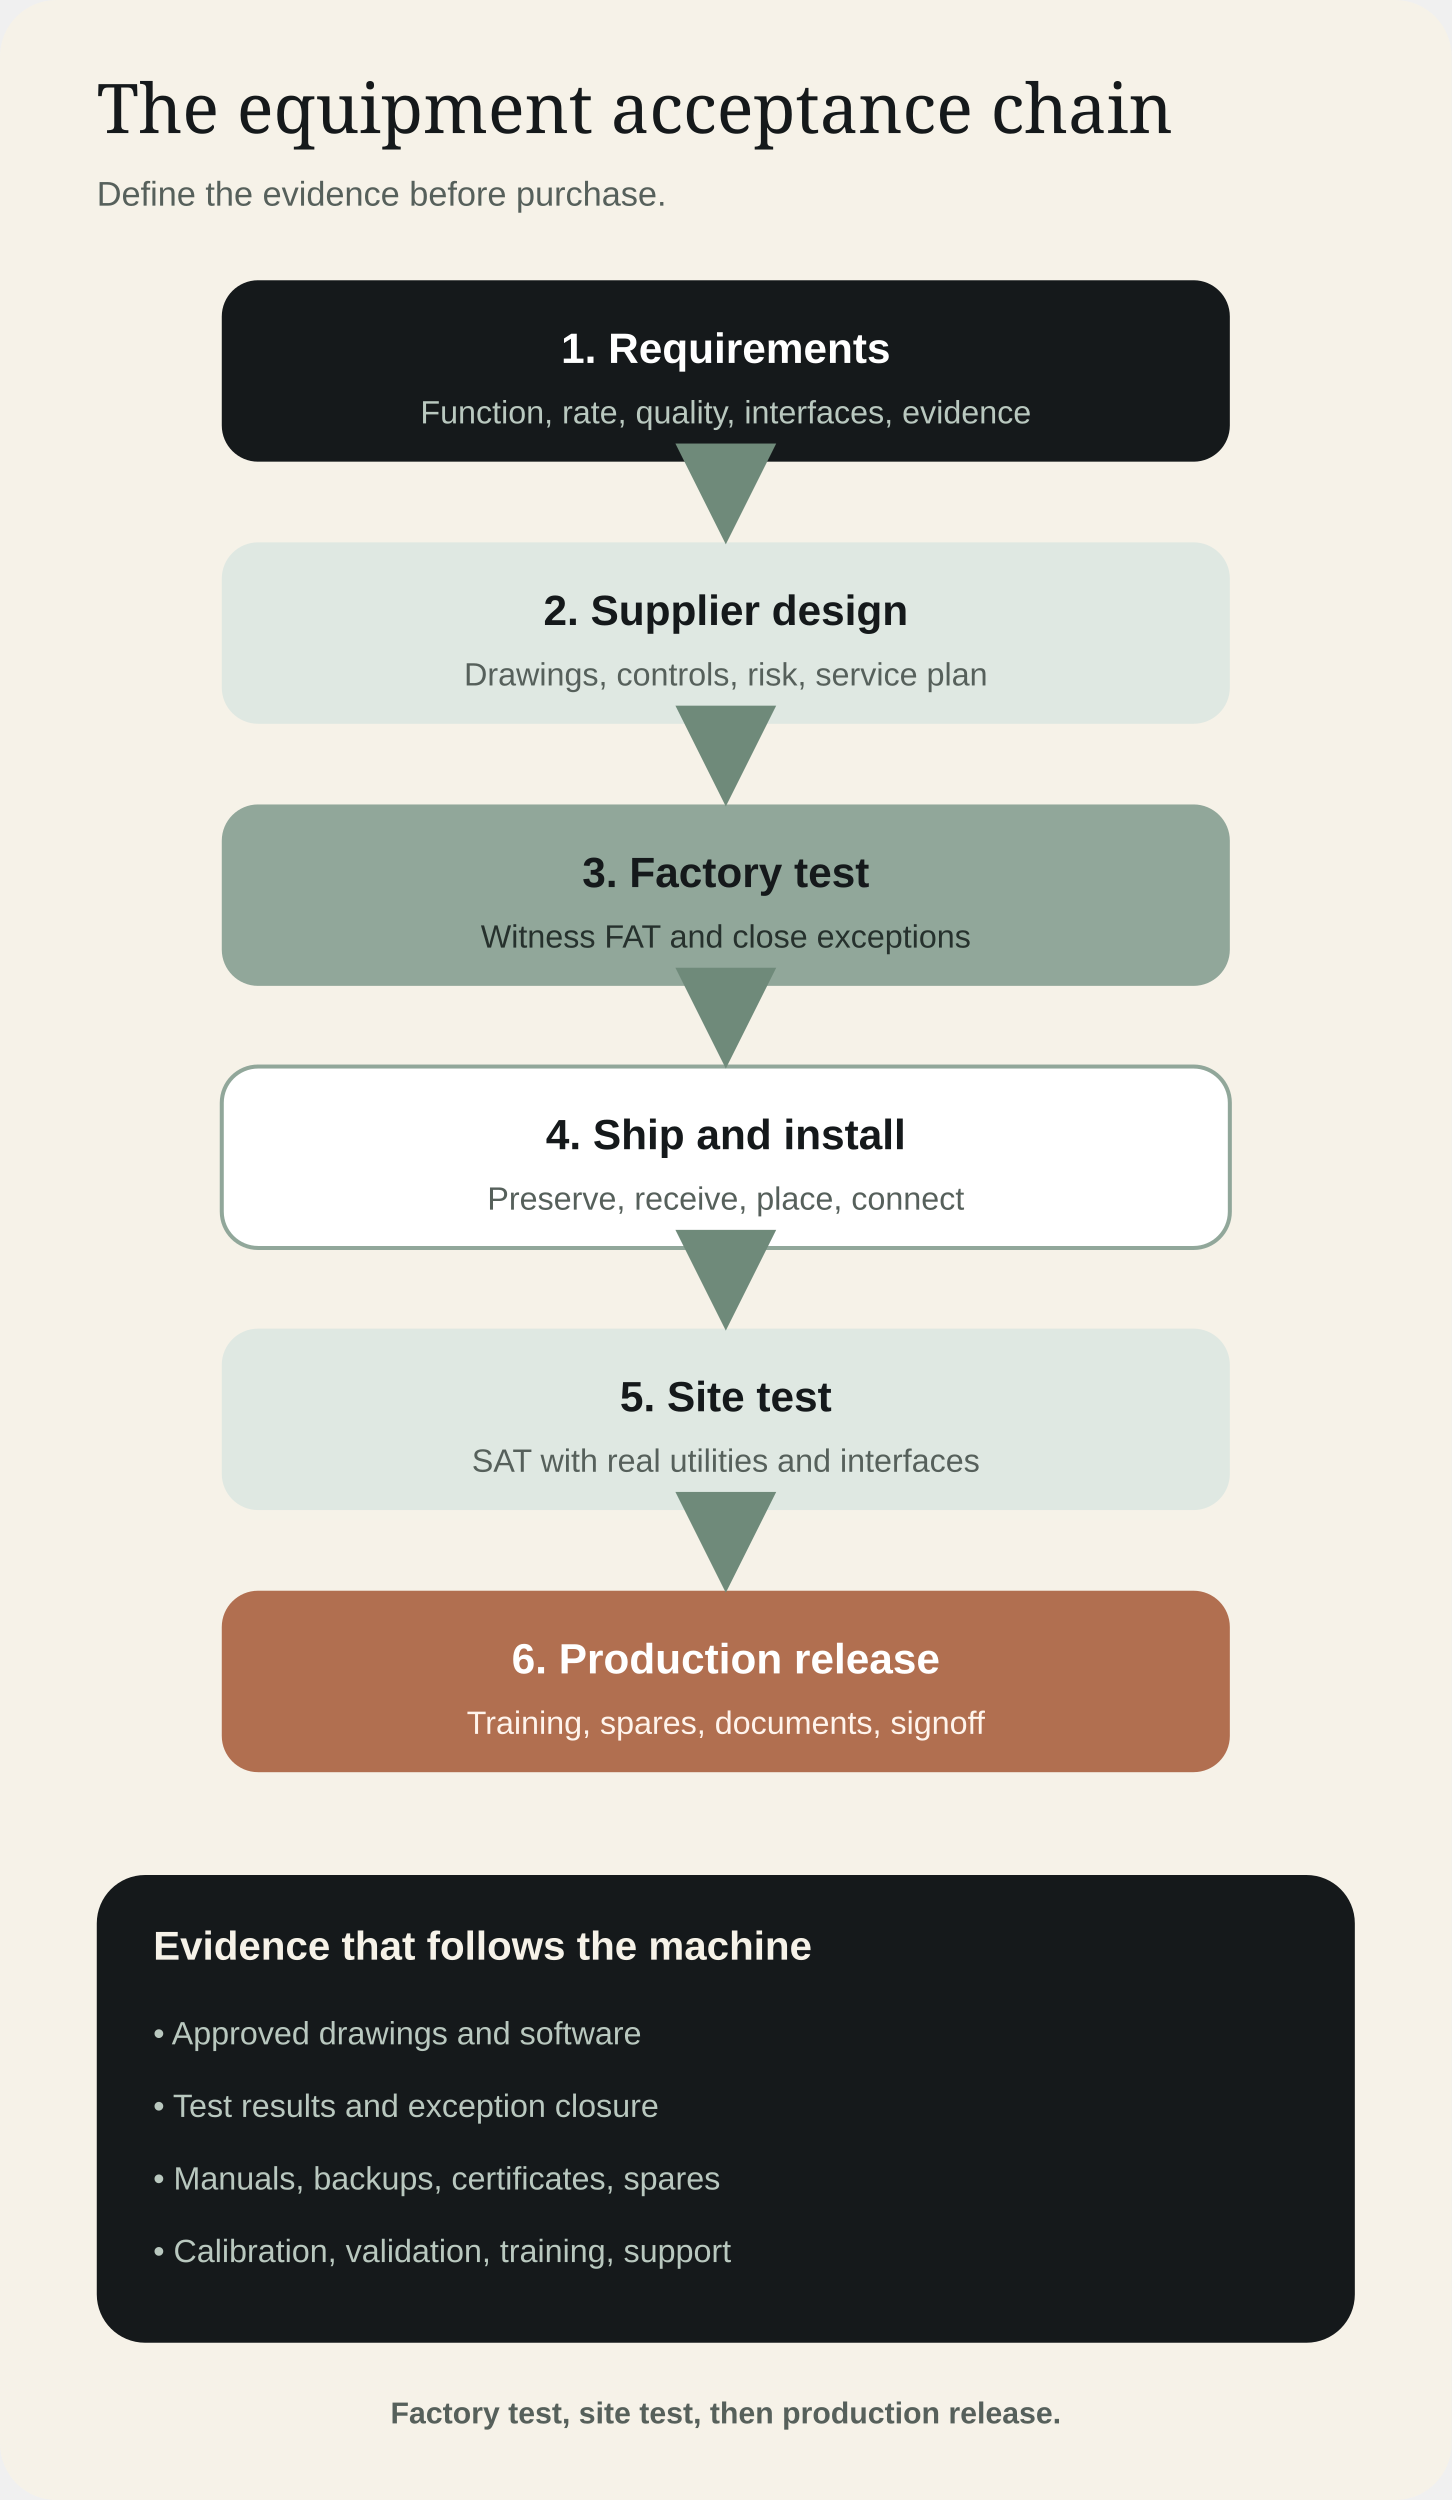
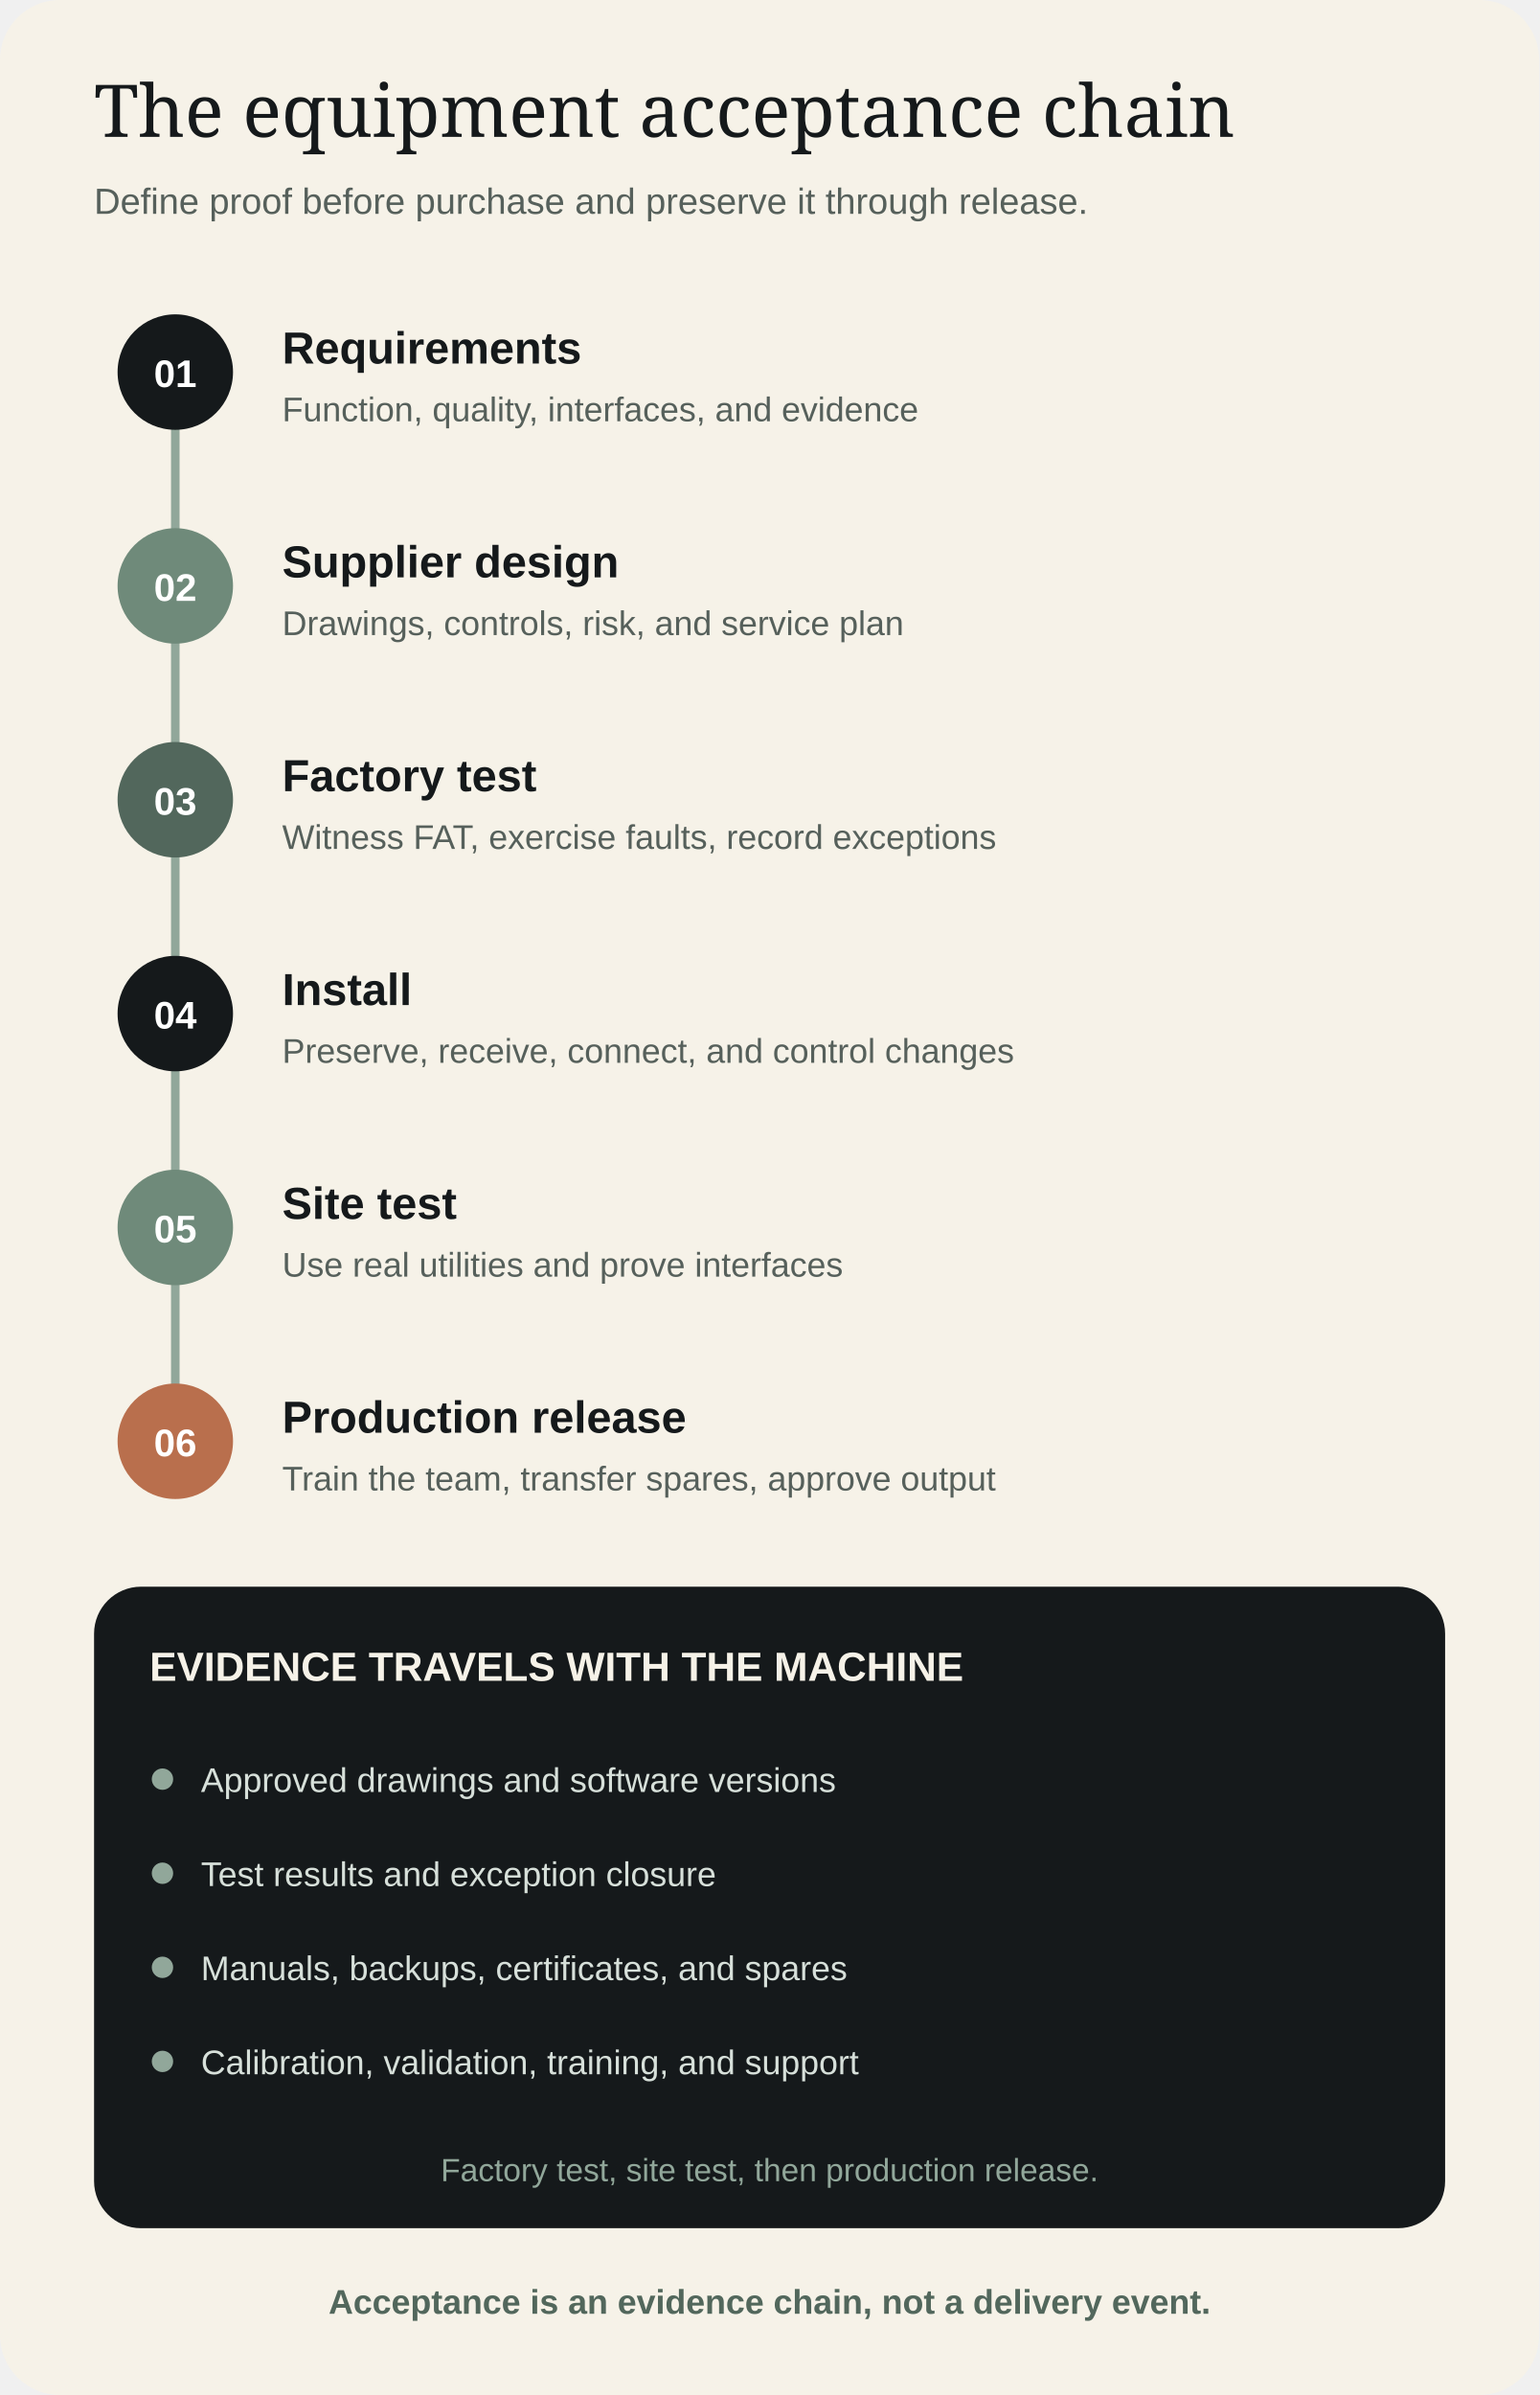
- <svg xmlns="http://www.w3.org/2000/svg" viewBox="0 0 720 1240" role="img" aria-labelledby="title desc">
-   <defs>
-     <marker id="arrow" markerWidth="10" markerHeight="10" refX="8" refY="5" orient="auto">
-       <path d="M0 0L10 5L0 10Z" fill="#6f8a7a" />
-     </marker>
-   </defs>
-   <rect width="720" height="1240" rx="28" fill="#f6f2e8" />
-   <text x="48" y="66" fill="#15191b" font-family="Georgia,serif" font-size="34">The equipment acceptance chain</text>
-   <text x="48" y="102" fill="#56605b" font-family="Arial,sans-serif" font-size="17">Define the evidence before purchase.</text>
-   <g font-family="Arial,sans-serif" text-anchor="middle">
-     <g transform="translate(360 184)">
-       <rect x="-250" y="-45" width="500" height="90" rx="18" fill="#15191b" />
-       <text y="-4" fill="#fff" font-size="21" font-weight="700">1. Requirements</text>
-       <text y="26" fill="#b9c8bf" font-size="16">Function, rate, quality, interfaces, evidence</text>
+ <svg xmlns="http://www.w3.org/2000/svg" viewBox="0 0 720 1120" role="img" aria-labelledby="title desc">
+   <rect width="720" height="1120" rx="28" fill="#f6f2e8" />
+   <text x="44" y="64" fill="#15191b" font-family="Georgia,serif" font-size="34">The equipment acceptance chain</text>
+   <text x="44" y="100" fill="#56605b" font-family="Arial,sans-serif" font-size="17">Define proof before purchase and preserve it through release.</text>
+   <line x1="82" y1="168" x2="82" y2="674" stroke="#91a79a" stroke-width="4" />
+   <g font-family="Arial,sans-serif">
+     <g transform="translate(82 174)">
+       <circle r="27" fill="#15191b" />
+       <text y="7" text-anchor="middle" fill="#fff" font-size="18" font-weight="700">01</text>
+       <text x="50" y="-4" fill="#15191b" font-size="21" font-weight="700">Requirements</text>
+       <text x="50" y="23" fill="#56605b" font-size="16">Function, quality, interfaces, and evidence</text>
    </g>
-     <g transform="translate(360 314)">
-       <rect x="-250" y="-45" width="500" height="90" rx="18" fill="#dfe8e2" />
-       <text y="-4" fill="#15191b" font-size="21" font-weight="700">2. Supplier design</text>
-       <text y="26" fill="#56605b" font-size="16">Drawings, controls, risk, service plan</text>
+     <g transform="translate(82 274)">
+       <circle r="27" fill="#6f8a7a" />
+       <text y="7" text-anchor="middle" fill="#fff" font-size="18" font-weight="700">02</text>
+       <text x="50" y="-4" fill="#15191b" font-size="21" font-weight="700">Supplier design</text>
+       <text x="50" y="23" fill="#56605b" font-size="16">Drawings, controls, risk, and service plan</text>
    </g>
-     <g transform="translate(360 444)">
-       <rect x="-250" y="-45" width="500" height="90" rx="18" fill="#91a79a" />
-       <text y="-4" fill="#15191b" font-size="21" font-weight="700">3. Factory test</text>
-       <text y="26" fill="#26312d" font-size="16">Witness FAT and close exceptions</text>
+     <g transform="translate(82 374)">
+       <circle r="27" fill="#52675c" />
+       <text y="7" text-anchor="middle" fill="#fff" font-size="18" font-weight="700">03</text>
+       <text x="50" y="-4" fill="#15191b" font-size="21" font-weight="700">Factory test</text>
+       <text x="50" y="23" fill="#56605b" font-size="16">Witness FAT, exercise faults, record exceptions</text>
    </g>
-     <g transform="translate(360 574)">
-       <rect x="-250" y="-45" width="500" height="90" rx="18" fill="#fff" stroke="#91a79a" stroke-width="2" />
-       <text y="-4" fill="#15191b" font-size="21" font-weight="700">4. Ship and install</text>
-       <text y="26" fill="#56605b" font-size="16">Preserve, receive, place, connect</text>
+     <g transform="translate(82 474)">
+       <circle r="27" fill="#15191b" />
+       <text y="7" text-anchor="middle" fill="#fff" font-size="18" font-weight="700">04</text>
+       <text x="50" y="-4" fill="#15191b" font-size="21" font-weight="700">Install</text>
+       <text x="50" y="23" fill="#56605b" font-size="16">Preserve, receive, connect, and control changes</text>
    </g>
-     <g transform="translate(360 704)">
-       <rect x="-250" y="-45" width="500" height="90" rx="18" fill="#dfe8e2" />
-       <text y="-4" fill="#15191b" font-size="21" font-weight="700">5. Site test</text>
-       <text y="26" fill="#56605b" font-size="16">SAT with real utilities and interfaces</text>
+     <g transform="translate(82 574)">
+       <circle r="27" fill="#6f8a7a" />
+       <text y="7" text-anchor="middle" fill="#fff" font-size="18" font-weight="700">05</text>
+       <text x="50" y="-4" fill="#15191b" font-size="21" font-weight="700">Site test</text>
+       <text x="50" y="23" fill="#56605b" font-size="16">Use real utilities and prove interfaces</text>
    </g>
-     <g transform="translate(360 834)">
-       <rect x="-250" y="-45" width="500" height="90" rx="18" fill="#b16f50" />
-       <text y="-4" fill="#fff" font-size="21" font-weight="700">6. Production release</text>
-       <text y="26" fill="#fff4ec" font-size="16">Training, spares, documents, signoff</text>
+     <g transform="translate(82 674)">
+       <circle r="27" fill="#b96f4d" />
+       <text y="7" text-anchor="middle" fill="#fff" font-size="18" font-weight="700">06</text>
+       <text x="50" y="-4" fill="#15191b" font-size="21" font-weight="700">Production release</text>
+       <text x="50" y="23" fill="#56605b" font-size="16">Train the team, transfer spares, approve output</text>
    </g>
  </g>
-   <g stroke="#6f8a7a" stroke-width="5" marker-end="url(#arrow)">
-     <path d="M360 230V260" />
-     <path d="M360 360V390" />
-     <path d="M360 490V520" />
-     <path d="M360 620V650" />
-     <path d="M360 750V780" />
+   <rect x="44" y="742" width="632" height="300" rx="22" fill="#15191b" />
+   <text x="70" y="786" fill="#f6f2e8" font-family="Arial,sans-serif" font-size="19" font-weight="700">EVIDENCE TRAVELS WITH THE MACHINE</text>
+   <g font-family="Arial,sans-serif" font-size="16" fill="#d7e0da">
+     <circle cx="76" cy="832" r="5" fill="#91a79a" />
+     <text x="94" y="838">Approved drawings and software versions</text>
+     <circle cx="76" cy="876" r="5" fill="#91a79a" />
+     <text x="94" y="882">Test results and exception closure</text>
+     <circle cx="76" cy="920" r="5" fill="#91a79a" />
+     <text x="94" y="926">Manuals, backups, certificates, and spares</text>
+     <circle cx="76" cy="964" r="5" fill="#91a79a" />
+     <text x="94" y="970">Calibration, validation, training, and support</text>
  </g>
-   <rect x="48" y="930" width="624" height="232" rx="24" fill="#15191b" />
-   <text x="76" y="972" fill="#f6f2e8" font-family="Arial,sans-serif" font-size="20" font-weight="700">Evidence that follows the machine</text>
-   <g font-family="Arial,sans-serif" font-size="16" fill="#b9c8bf">
-     <text x="76" y="1014">• Approved drawings and software</text>
-     <text x="76" y="1050">• Test results and exception closure</text>
-     <text x="76" y="1086">• Manuals, backups, certificates, spares</text>
-     <text x="76" y="1122">• Calibration, validation, training, support</text>
-   </g>
-   <text x="360" y="1202" text-anchor="middle" fill="#56605b" font-family="Arial,sans-serif" font-size="15" font-weight="700">Factory test, site test, then production release.</text>
+   <text x="360" y="1020" text-anchor="middle" fill="#91a79a" font-family="Arial,sans-serif" font-size="15">Factory test, site test, then production release.</text>
+   <text x="360" y="1082" text-anchor="middle" fill="#52675c" font-family="Arial,sans-serif" font-size="16" font-weight="700">Acceptance is an evidence chain, not a delivery event.</text>
</svg>
